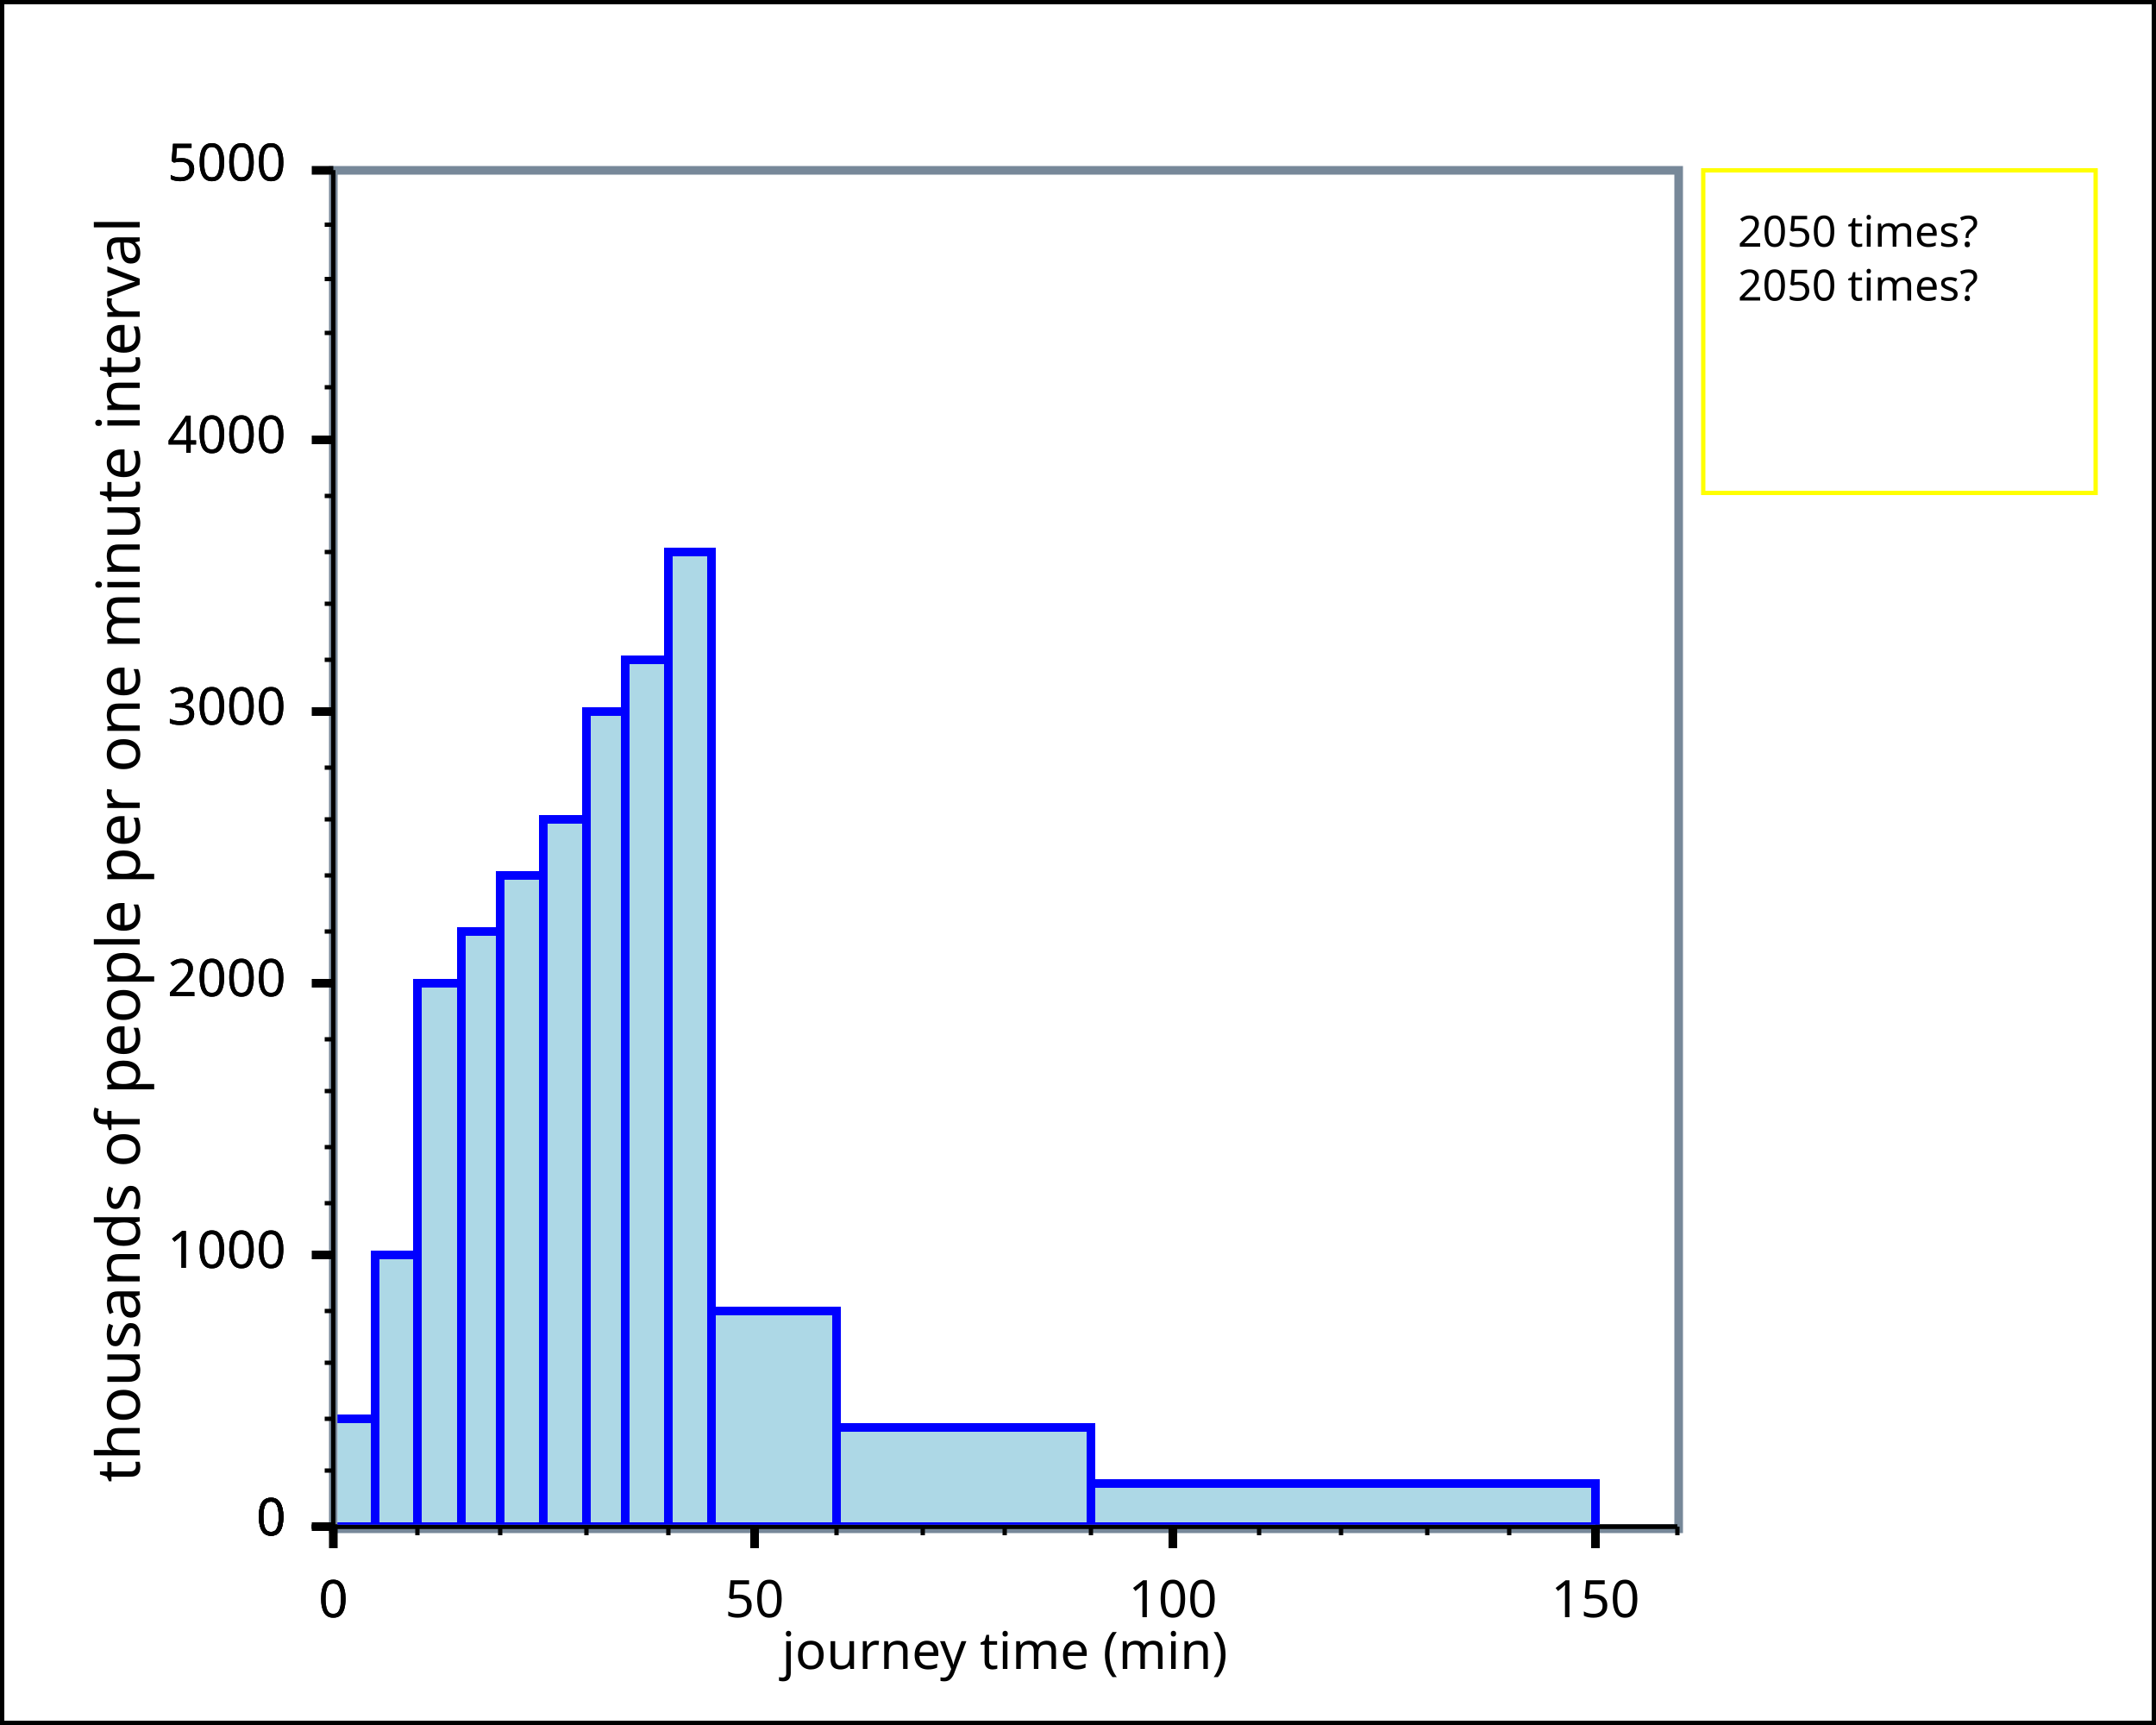
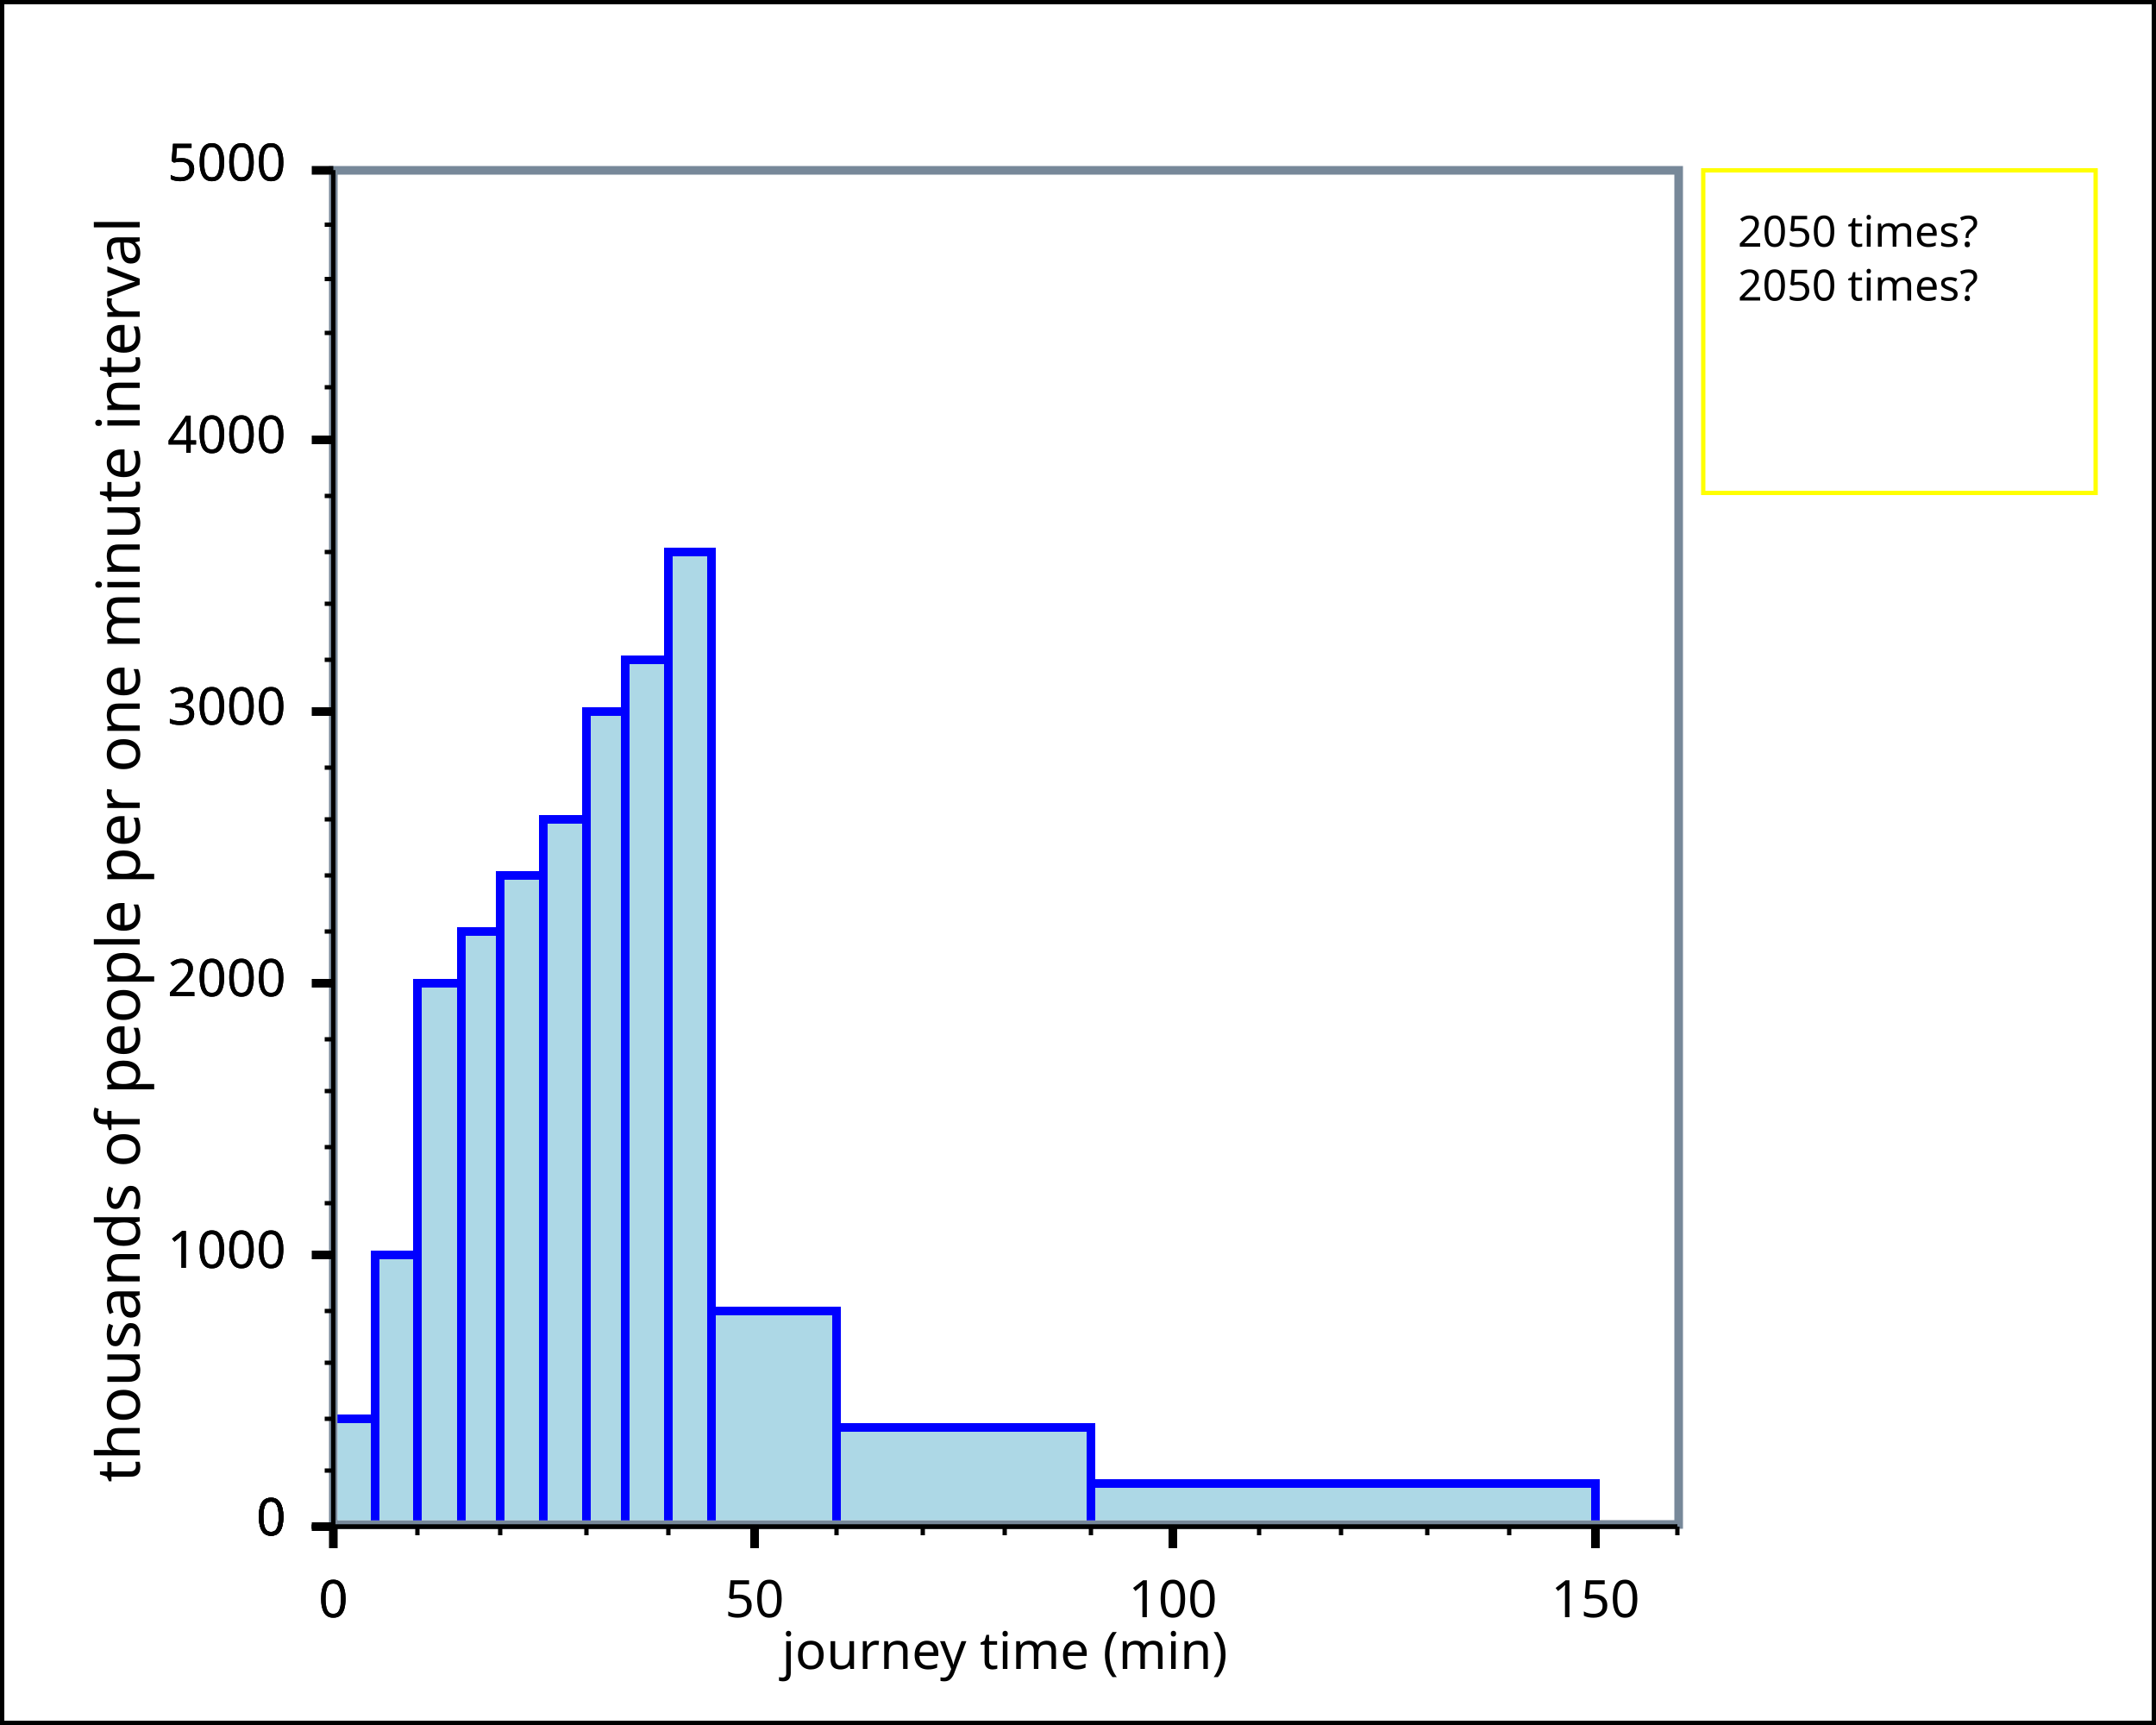
<svg xmlns="http://www.w3.org/2000/svg" width="500" height="400" version="1.1">
  <clipPath id="plot_window">
-     <rect x="78.3" y="40.5" width="310" height="313" />
+     <rect x="78.3" y="40.5" width="310" height="312" />
  </clipPath>
  <clipPath id="plot_window">
-     <rect x="78.3" y="40.5" width="310" height="313" />
+     <rect x="78.3" y="40.5" width="310" height="312" />
  </clipPath>
  <g id="imageBackground" stroke="rgb(0,0,0)" fill="rgb(255,255,255)" stroke-width="2">
    <rect x="0" y="0" width="500" height="400" />
  </g>
  <g id="plotBackground" stroke="rgb(119,136,153)" fill="rgb(255,255,255)" stroke-width="2">
-     <rect x="77.3" y="39.5" width="312" height="315" />
+     <rect x="77.3" y="39.5" width="312" height="314" />
  </g>
  <g id="yMinorGrid" stroke="rgb(200,220,255)" stroke-width="0.5" />
  <g id="yMajorGrid" stroke="rgb(200,220,255)" stroke-width="1" />
  <g id="xMinorGrid" stroke="rgb(200,220,255)" stroke-width="0.5" />
  <g id="xMajorGrid" stroke="rgb(200,220,255)" stroke-width="1" />
  <g id="yAxis" stroke="rgb(0,0,0)" stroke-width="1">
    <line x1="77.3" y1="39.5" x2="77.3" y2="359" />
    <line x1="77.3" y1="39.5" x2="77.3" y2="354" />
  </g>
  <g id="xAxis" stroke="rgb(0,0,0)" stroke-width="1">
    <line x1="72.3" y1="354" x2="389" y2="354" />
    <line x1="72.3" y1="354" x2="389" y2="354" />
  </g>
  <g id="yMinorTicks" stroke="rgb(0,0,0)" stroke-width="1">
    <path d="M75.3,341 L77.3,341 M75.3,329 L77.3,329 M75.3,316 L77.3,316 M75.3,304 L77.3,304 M75.3,279 L77.3,279 M75.3,266 L77.3,266 M75.3,253 L77.3,253 M75.3,241 L77.3,241 M75.3,216 L77.3,216 M75.3,203 L77.3,203 M75.3,190 L77.3,190 M75.3,178 L77.3,178 M75.3,153 L77.3,153 M75.3,140 L77.3,140 M75.3,128 L77.3,128 M75.3,115 L77.3,115 M75.3,89.8 L77.3,89.8 M75.3,77.2 L77.3,77.2 M75.3,64.7 L77.3,64.7 M75.3,52.1 L77.3,52.1 M75.3,354 L77.3,354 " fill="none" />
  </g>
  <g id="xMinorTicks" stroke="rgb(0,0,0)" stroke-width="1">
    <path d="M96.8,354 L96.8,356 M116,354 L116,356 M136,354 L136,356 M155,354 L155,356 M194,354 L194,356 M214,354 L214,356 M233,354 L233,356 M253,354 L253,356 M292,354 L292,356 M311,354 L311,356 M331,354 L331,356 M350,354 L350,356 M389,354 L389,356 " fill="none" />
  </g>
  <g id="yMajorTicks" stroke="rgb(0,0,0)" stroke-width="2">
    <path d="M72.3,354 L77.3,354 M72.3,291 L77.3,291 M72.3,228 L77.3,228 M72.3,165 L77.3,165 M72.3,102 L77.3,102 M72.3,39.5 L77.3,39.5 M72.3,354 L77.3,354 " fill="none" />
  </g>
  <g id="xMajorTicks" stroke="rgb(0,0,0)" stroke-width="2">
    <path d="M77.3,354 L77.3,359 M175,354 L175,359 M272,354 L272,359 M370,354 L370,359 M77.3,354 L77.3,359 " fill="none" />
  </g>
  <g id="xTicksValues">
    <text x="77.3" y="375" text-anchor="middle" font-size="12" font-family="Lucida Sans Unicode">0</text>
    <text x="175" y="375" text-anchor="middle" font-size="12" font-family="Lucida Sans Unicode">50</text>
    <text x="272" y="375" text-anchor="middle" font-size="12" font-family="Lucida Sans Unicode">100</text>
    <text x="370" y="375" text-anchor="middle" font-size="12" font-family="Lucida Sans Unicode">150</text>
    <text x="77.3" y="375" text-anchor="middle" font-size="12" font-family="Lucida Sans Unicode">0</text>
  </g>
  <g id="yTicksValues">
    <text x="66.3" y="356" text-anchor="end" font-size="12" font-family="Lucida Sans Unicode">0</text>
    <text x="66.3" y="294" text-anchor="end" font-size="12" font-family="Lucida Sans Unicode">1000</text>
    <text x="66.3" y="231" text-anchor="end" font-size="12" font-family="Lucida Sans Unicode">2000</text>
    <text x="66.3" y="168" text-anchor="end" font-size="12" font-family="Lucida Sans Unicode">3000</text>
    <text x="66.3" y="105" text-anchor="end" font-size="12" font-family="Lucida Sans Unicode">4000</text>
    <text x="66.3" y="41.9" text-anchor="end" font-size="12" font-family="Lucida Sans Unicode">5000</text>
    <text x="66.3" y="356" text-anchor="end" font-size="12" font-family="Lucida Sans Unicode">0</text>
    <text x="66.3" y="356" text-anchor="end" font-size="12" font-family="Lucida Sans Unicode">0</text>
    <text x="66.3" y="294" text-anchor="end" font-size="12" font-family="Lucida Sans Unicode">1000</text>
    <text x="66.3" y="231" text-anchor="end" font-size="12" font-family="Lucida Sans Unicode">2000</text>
    <text x="66.3" y="168" text-anchor="end" font-size="12" font-family="Lucida Sans Unicode">3000</text>
    <text x="66.3" y="105" text-anchor="end" font-size="12" font-family="Lucida Sans Unicode">4000</text>
    <text x="66.3" y="41.9" text-anchor="end" font-size="12" font-family="Lucida Sans Unicode">5000</text>
    <text x="66.3" y="356" text-anchor="end" font-size="12" font-family="Lucida Sans Unicode">0</text>
  </g>
  <g id="yLabel">
    <text x="32.4" y="197" text-anchor="middle" transform="rotate(-90 32.4 197 )" font-size="14" font-family="Lucida Sans Unicode">thousands of people per one minute interval</text>
  </g>
  <g id="xLabel">
    <text x="233" y="387" text-anchor="middle" font-size="12" font-family="Lucida Sans Unicode">journey time (min)</text>
  </g>
  <g id="plotPoints" clip-path="url(#plot_window)">
    <g stroke="rgb(0,0,255)" stroke-width="2">
      <path d="M77.3,354 L77.3,329 L87,329 L87,354 ZM87,354 L87,291 L96.8,291 L96.8,354 ZM96.8,354 L96.8,228 L107,228 L107,354 ZM107,354 L107,216 L116,216 L116,354 ZM116,354 L116,203 L126,203 L126,354 ZM126,354 L126,190 L136,190 L136,354 ZM136,354 L136,165 L145,165 L145,354 ZM145,354 L145,153 L155,153 L155,354 ZM155,354 L155,128 L165,128 L165,354 ZM165,354 L165,304 L194,304 L194,354 ZM194,354 L194,331 L253,331 L253,354 ZM253,354 L253,344 L370,344 L370,354 Z" fill="rgb(173,216,230)" />
      <path d="M77.3,354 L77.3,329 L87,329 L87,354 ZM87,354 L87,291 L96.8,291 L96.8,354 ZM96.8,354 L96.8,228 L107,228 L107,354 ZM107,354 L107,216 L116,216 L116,354 ZM116,354 L116,203 L126,203 L126,354 ZM126,354 L126,190 L136,190 L136,354 ZM136,354 L136,165 L145,165 L145,354 ZM145,354 L145,153 L155,153 L155,354 ZM155,354 L155,128 L165,128 L165,354 ZM165,354 L165,304 L194,304 L194,354 ZM194,354 L194,331 L253,331 L253,354 ZM253,354 L253,344 L370,344 L370,354 Z" fill="none" />
    </g>
  </g>
  <g id="legendBackground" stroke="rgb(255,255,0)" fill="rgb(255,255,255)" stroke-width="1">
    <rect x="395" y="39.5" width="91" height="74.8" />
  </g>
  <g id="legendPoints" />
  <g id="legendText">
    <text x="403" y="57.2" font-size="10" font-family="Lucida Sans Unicode" font-weight="normal">2050 times? </text>
    <text x="403" y="69.7" font-size="10" font-family="Lucida Sans Unicode" font-weight="normal">2050 times? </text>
  </g>
  <g id="title">
    <text x="250" y="22.5" text-anchor="middle" font-size="18" font-family="Lucida Sans Unicode" font-weight="normal" />
  </g>
</svg>
